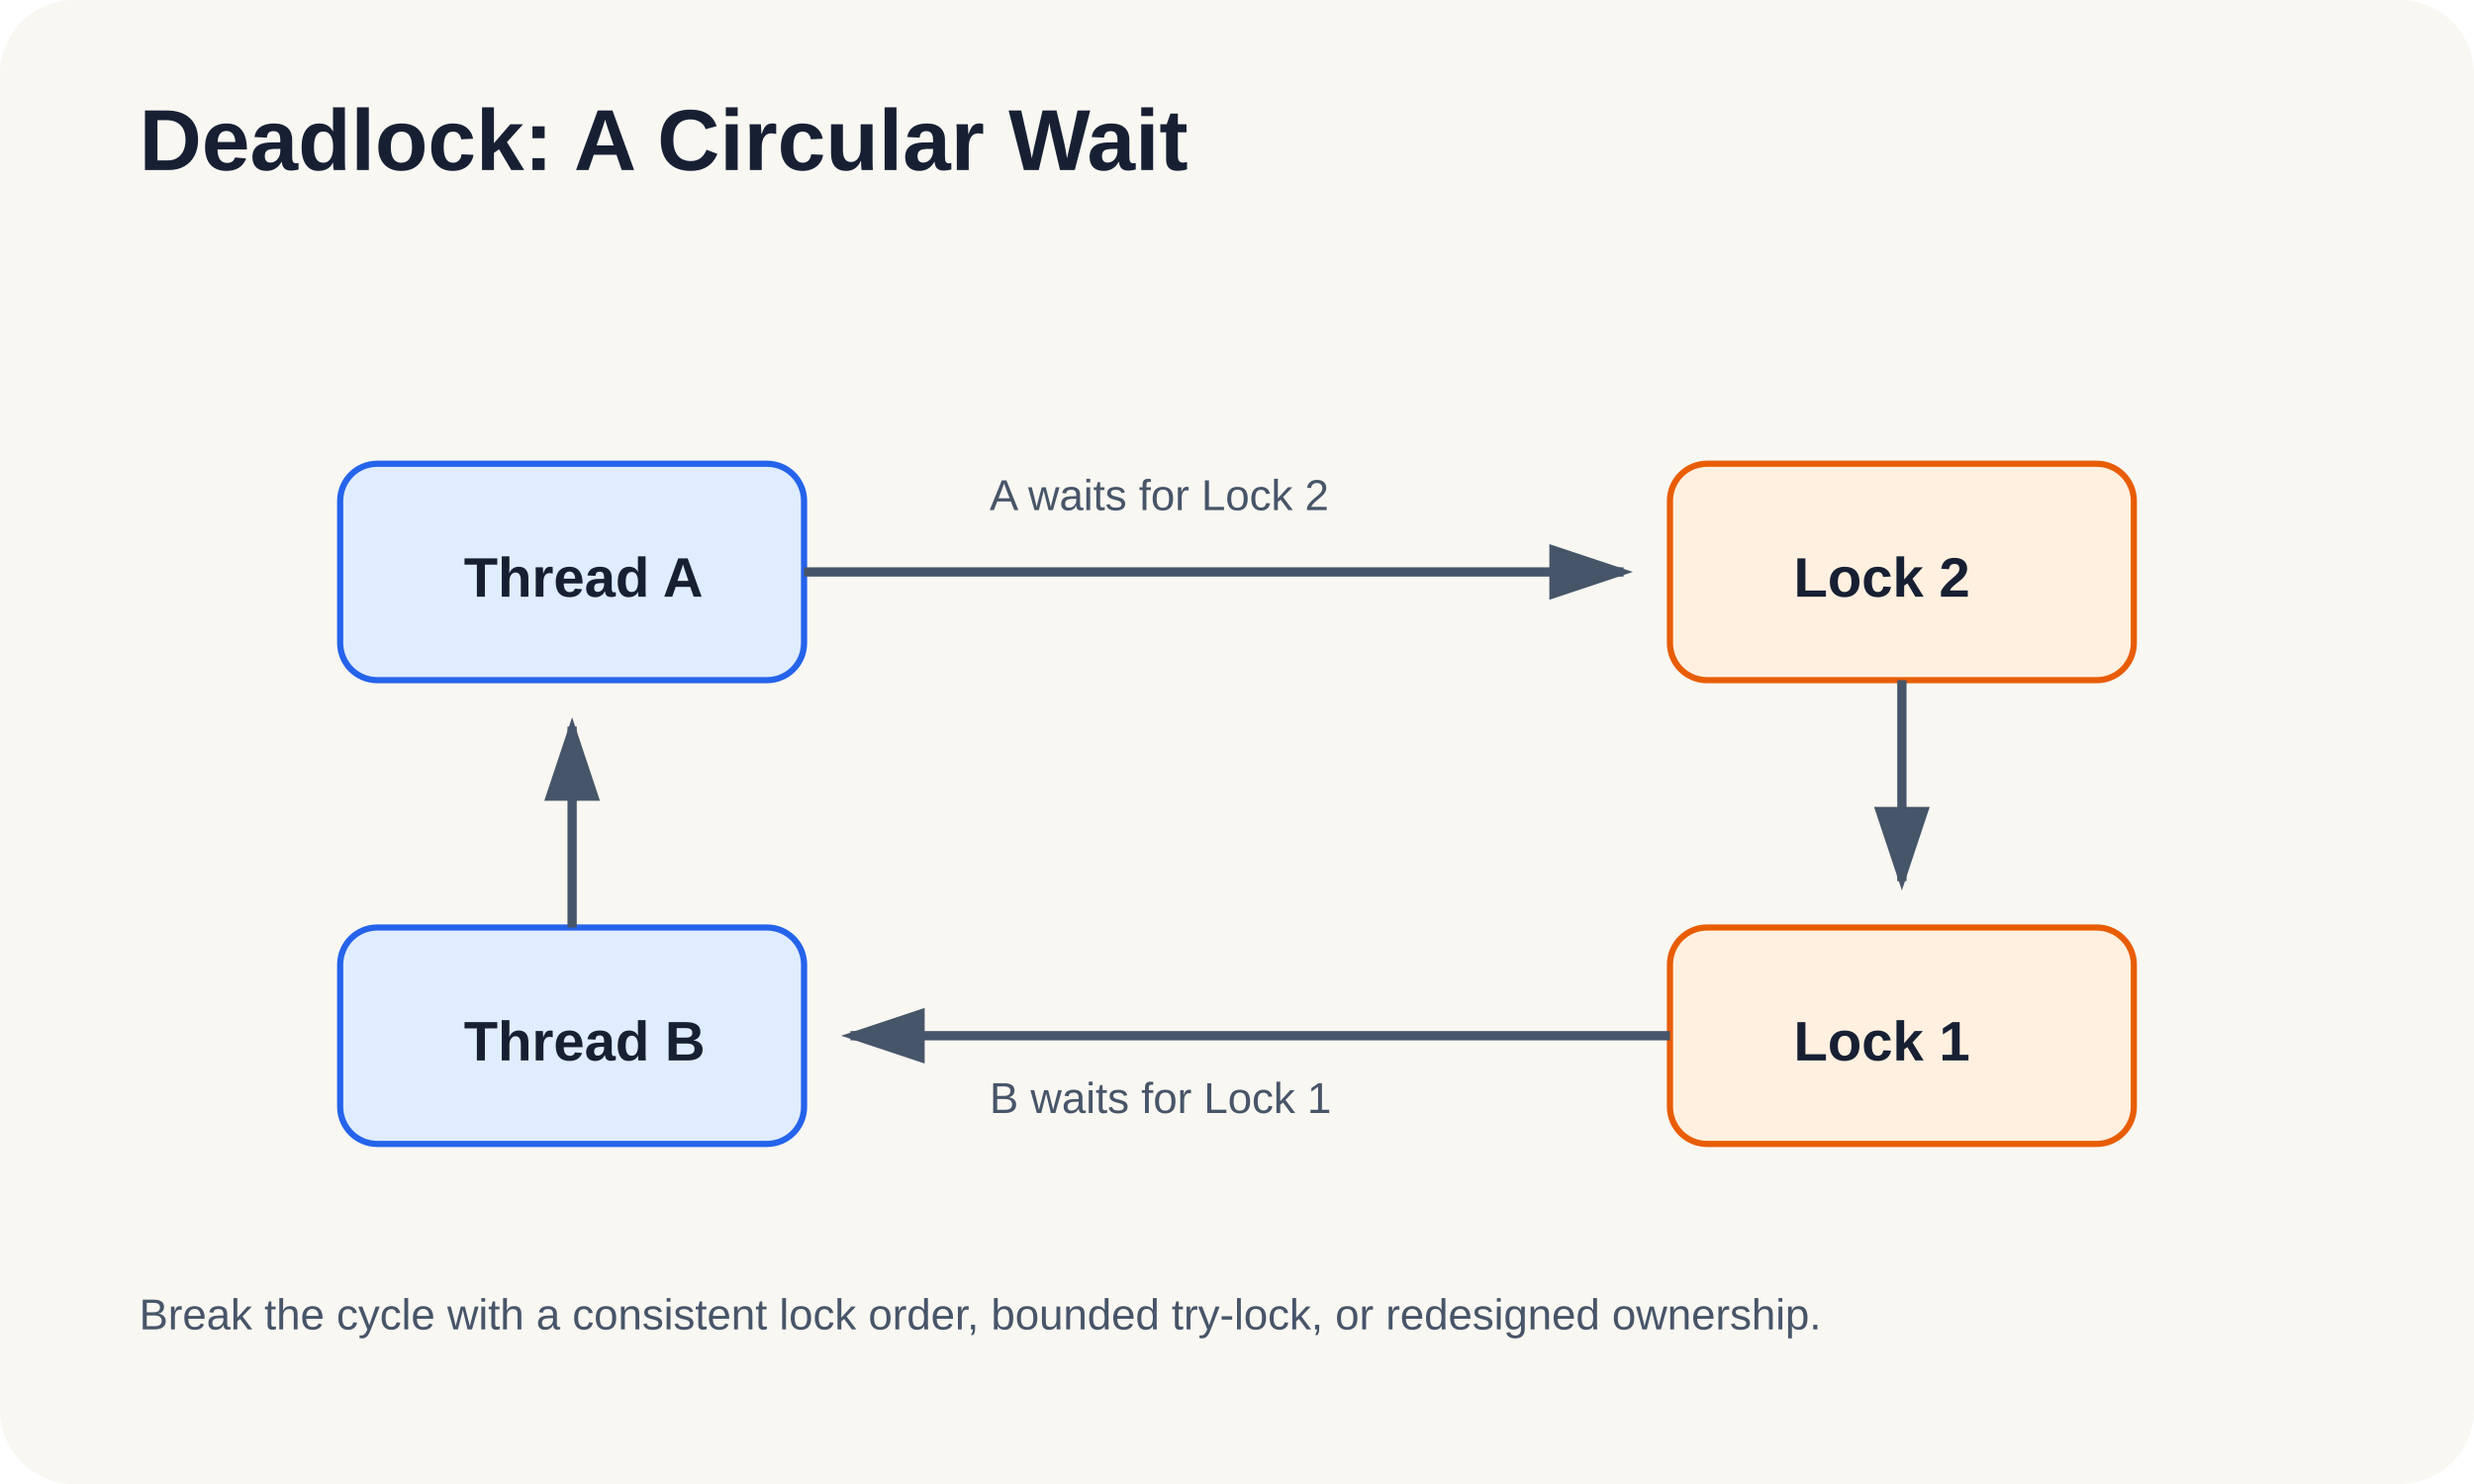
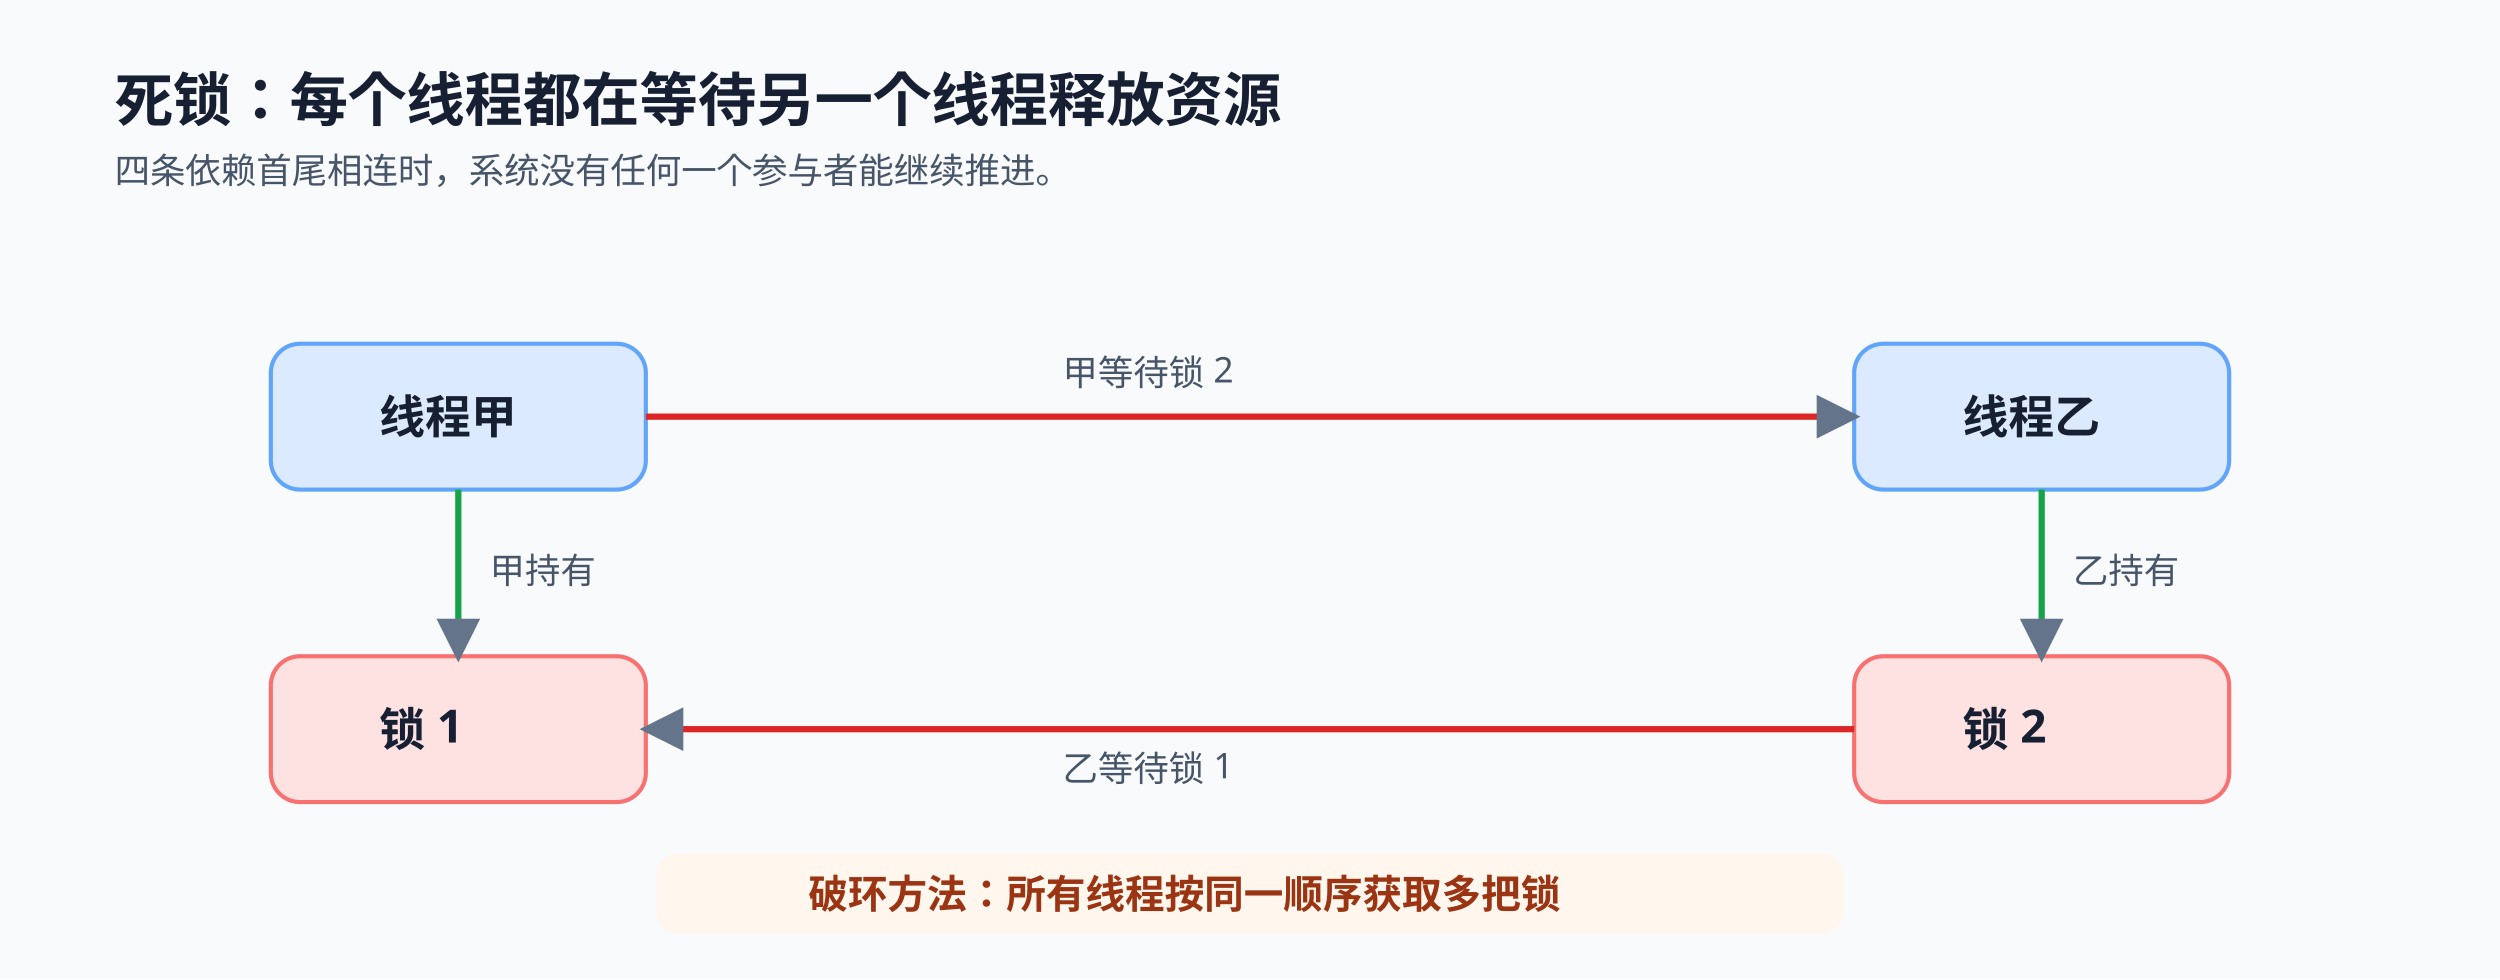
- <svg xmlns="http://www.w3.org/2000/svg" viewBox="0 0 800 480" role="img" aria-label="Deadlock cycle">
-   <style>.bg{fill:#f8f7f2}.b{fill:#e0ecff;stroke:#2563eb;stroke-width:2}.o{fill:#fff0df;stroke:#e85d04;stroke-width:2}.t{font-family:Arial,sans-serif;fill:#172033}.h{font-size:28px;font-weight:700}.l{font-size:18px;font-weight:700}.s{font-size:14px;fill:#475569}.a{stroke:#475569;stroke-width:3;fill:none;marker-end:url(#x)}</style>
+ <svg xmlns="http://www.w3.org/2000/svg" width="1200" height="470" viewBox="0 0 1200 470" role="img" aria-labelledby="title desc">
+   <style>.title{font:700 28px sans-serif;fill:#172033}.sub,.text{font:17px sans-serif;fill:#475569}.head{font:700 22px sans-serif;fill:#172033}.warn{font:700 19px sans-serif;fill:#9a3412}</style>
+   <rect width="1200" height="470" fill="#f8fafc" />
+   <text class="title" x="55" y="58">死锁：每个线程都在等待另一个线程释放资源</text>
+   <text class="sub" x="55" y="88">四条依赖首尾相连时，系统没有任何一个参与者能继续推进。</text>
+   <rect x="130" y="165" width="180" height="70" rx="14" fill="#dbeafe" stroke="#60a5fa" stroke-width="2" />
+   <text class="head" x="182" y="208">线程甲</text>
+   <rect x="890" y="165" width="180" height="70" rx="14" fill="#dbeafe" stroke="#60a5fa" stroke-width="2" />
+   <text class="head" x="942" y="208">线程乙</text>
+   <rect x="130" y="315" width="180" height="70" rx="14" fill="#fee2e2" stroke="#f87171" stroke-width="2" />
+   <text class="head" x="182" y="358">锁 1</text>
+   <rect x="890" y="315" width="180" height="70" rx="14" fill="#fee2e2" stroke="#f87171" stroke-width="2" />
+   <text class="head" x="942" y="358">锁 2</text>
+   <path d="M220 235 V315" stroke="#16a34a" stroke-width="3" marker-end="url(#arrow)" />
+   <text class="text" x="235" y="280">甲持有</text>
+   <path d="M310 200 H890" stroke="#dc2626" stroke-width="3" marker-end="url(#arrow)" />
+   <text class="text" x="510" y="185">甲等待锁 2</text>
+   <path d="M980 235 V315" stroke="#16a34a" stroke-width="3" marker-end="url(#arrow)" />
+   <text class="text" x="995" y="280">乙持有</text>
+   <path d="M890 350 H310" stroke="#dc2626" stroke-width="3" marker-end="url(#arrow)" />
+   <text class="text" x="510" y="375">乙等待锁 1</text>
+   <rect x="315" y="410" width="570" height="38" rx="10" fill="#fff7ed" />
+   <text class="warn" x="388" y="436">破环方法：所有线程按同一顺序获取多把锁</text>
  <defs>
-     <marker id="x" markerWidth="10" markerHeight="10" refX="8" refY="3" orient="auto">
-       <path d="M0 0L0 6L9 3Z" fill="#475569" />
+     <marker id="arrow" markerWidth="7" markerHeight="7" refX="6" refY="3.5" orient="auto">
+       <path d="M0,0 L7,3.5 L0,7 z" fill="#64748b" />
    </marker>
  </defs>
-   <rect class="bg" width="800" height="480" rx="24" />
-   <text class="t h" x="45" y="55">Deadlock: A Circular Wait</text>
-   <rect class="b" x="110" y="150" width="150" height="70" rx="12" />
-   <text class="t l" x="150" y="193">Thread A</text>
-   <rect class="o" x="540" y="150" width="150" height="70" rx="12" />
-   <text class="t l" x="580" y="193">Lock 2</text>
-   <rect class="b" x="110" y="300" width="150" height="70" rx="12" />
-   <text class="t l" x="150" y="343">Thread B</text>
-   <rect class="o" x="540" y="300" width="150" height="70" rx="12" />
-   <text class="t l" x="580" y="343">Lock 1</text>
-   <path class="a" d="M260 185H525" />
-   <path class="a" d="M615 220V285" />
-   <path class="a" d="M540 335H275" />
-   <path class="a" d="M185 300V235" />
-   <text class="t s" x="320" y="165">A waits for Lock 2</text>
-   <text class="t s" x="320" y="360">B waits for Lock 1</text>
-   <text class="t s" x="45" y="430">Break the cycle with a consistent lock order, bounded try-lock, or redesigned ownership.</text>
</svg>
